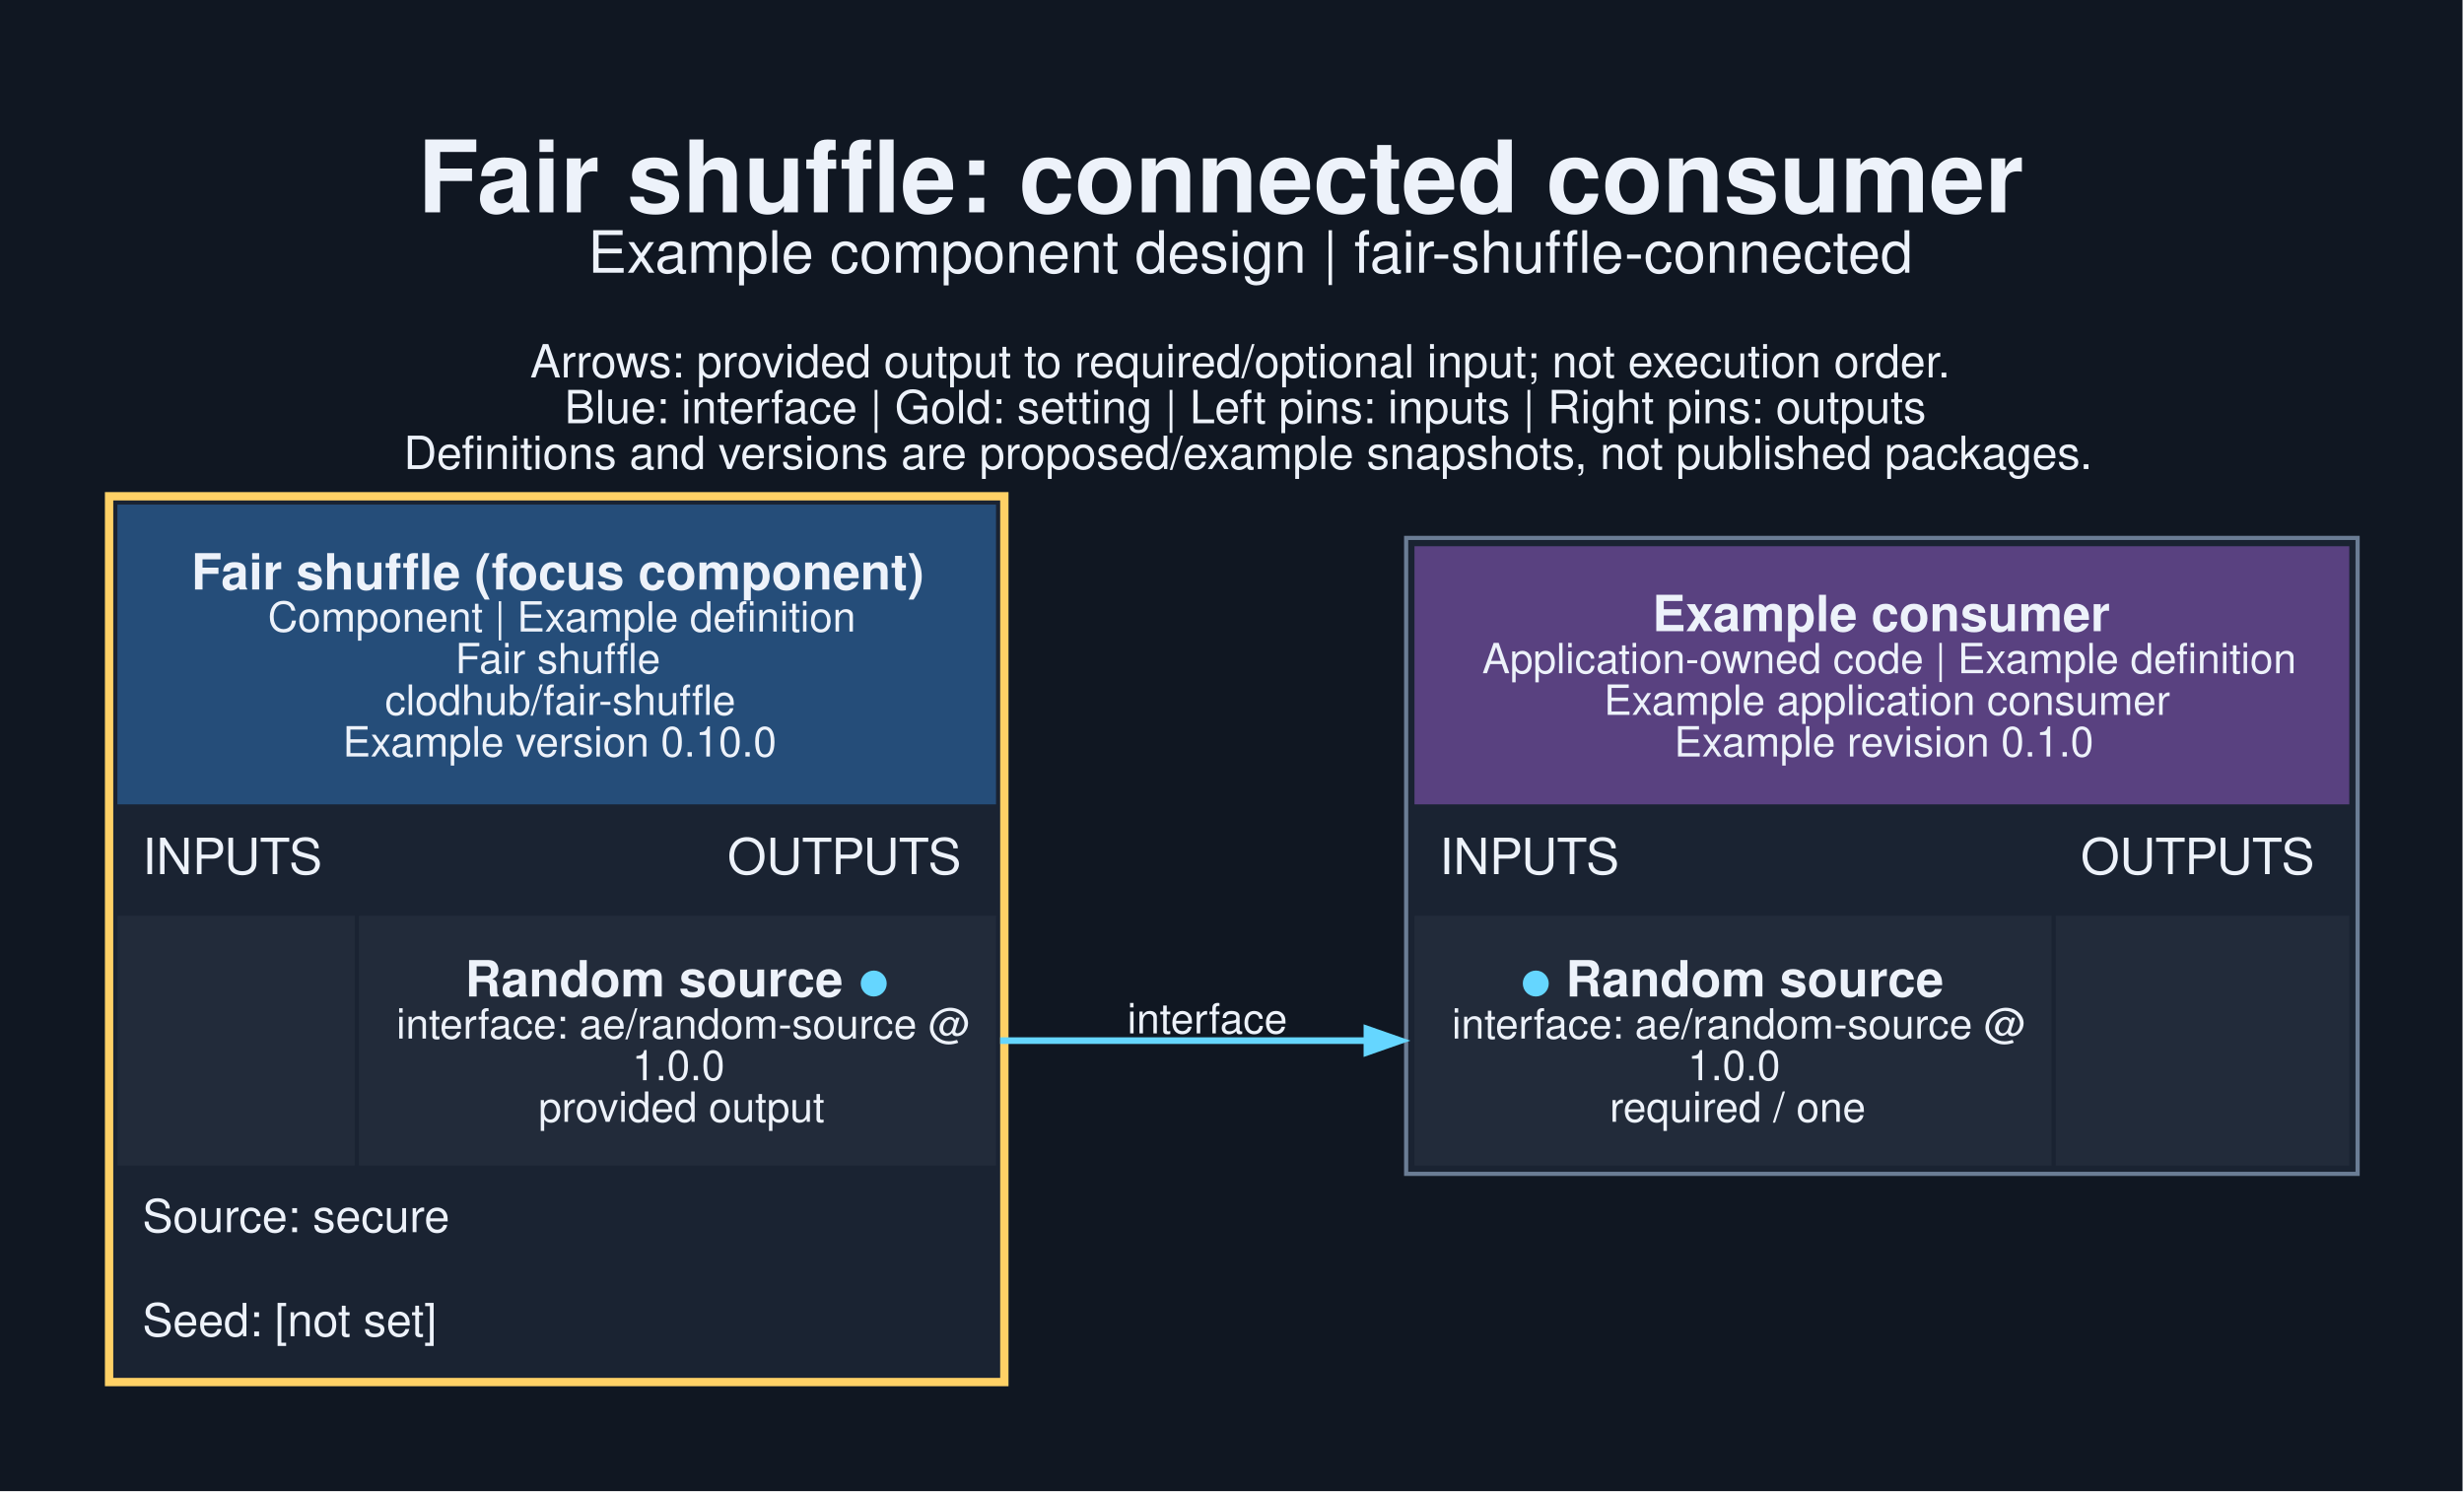
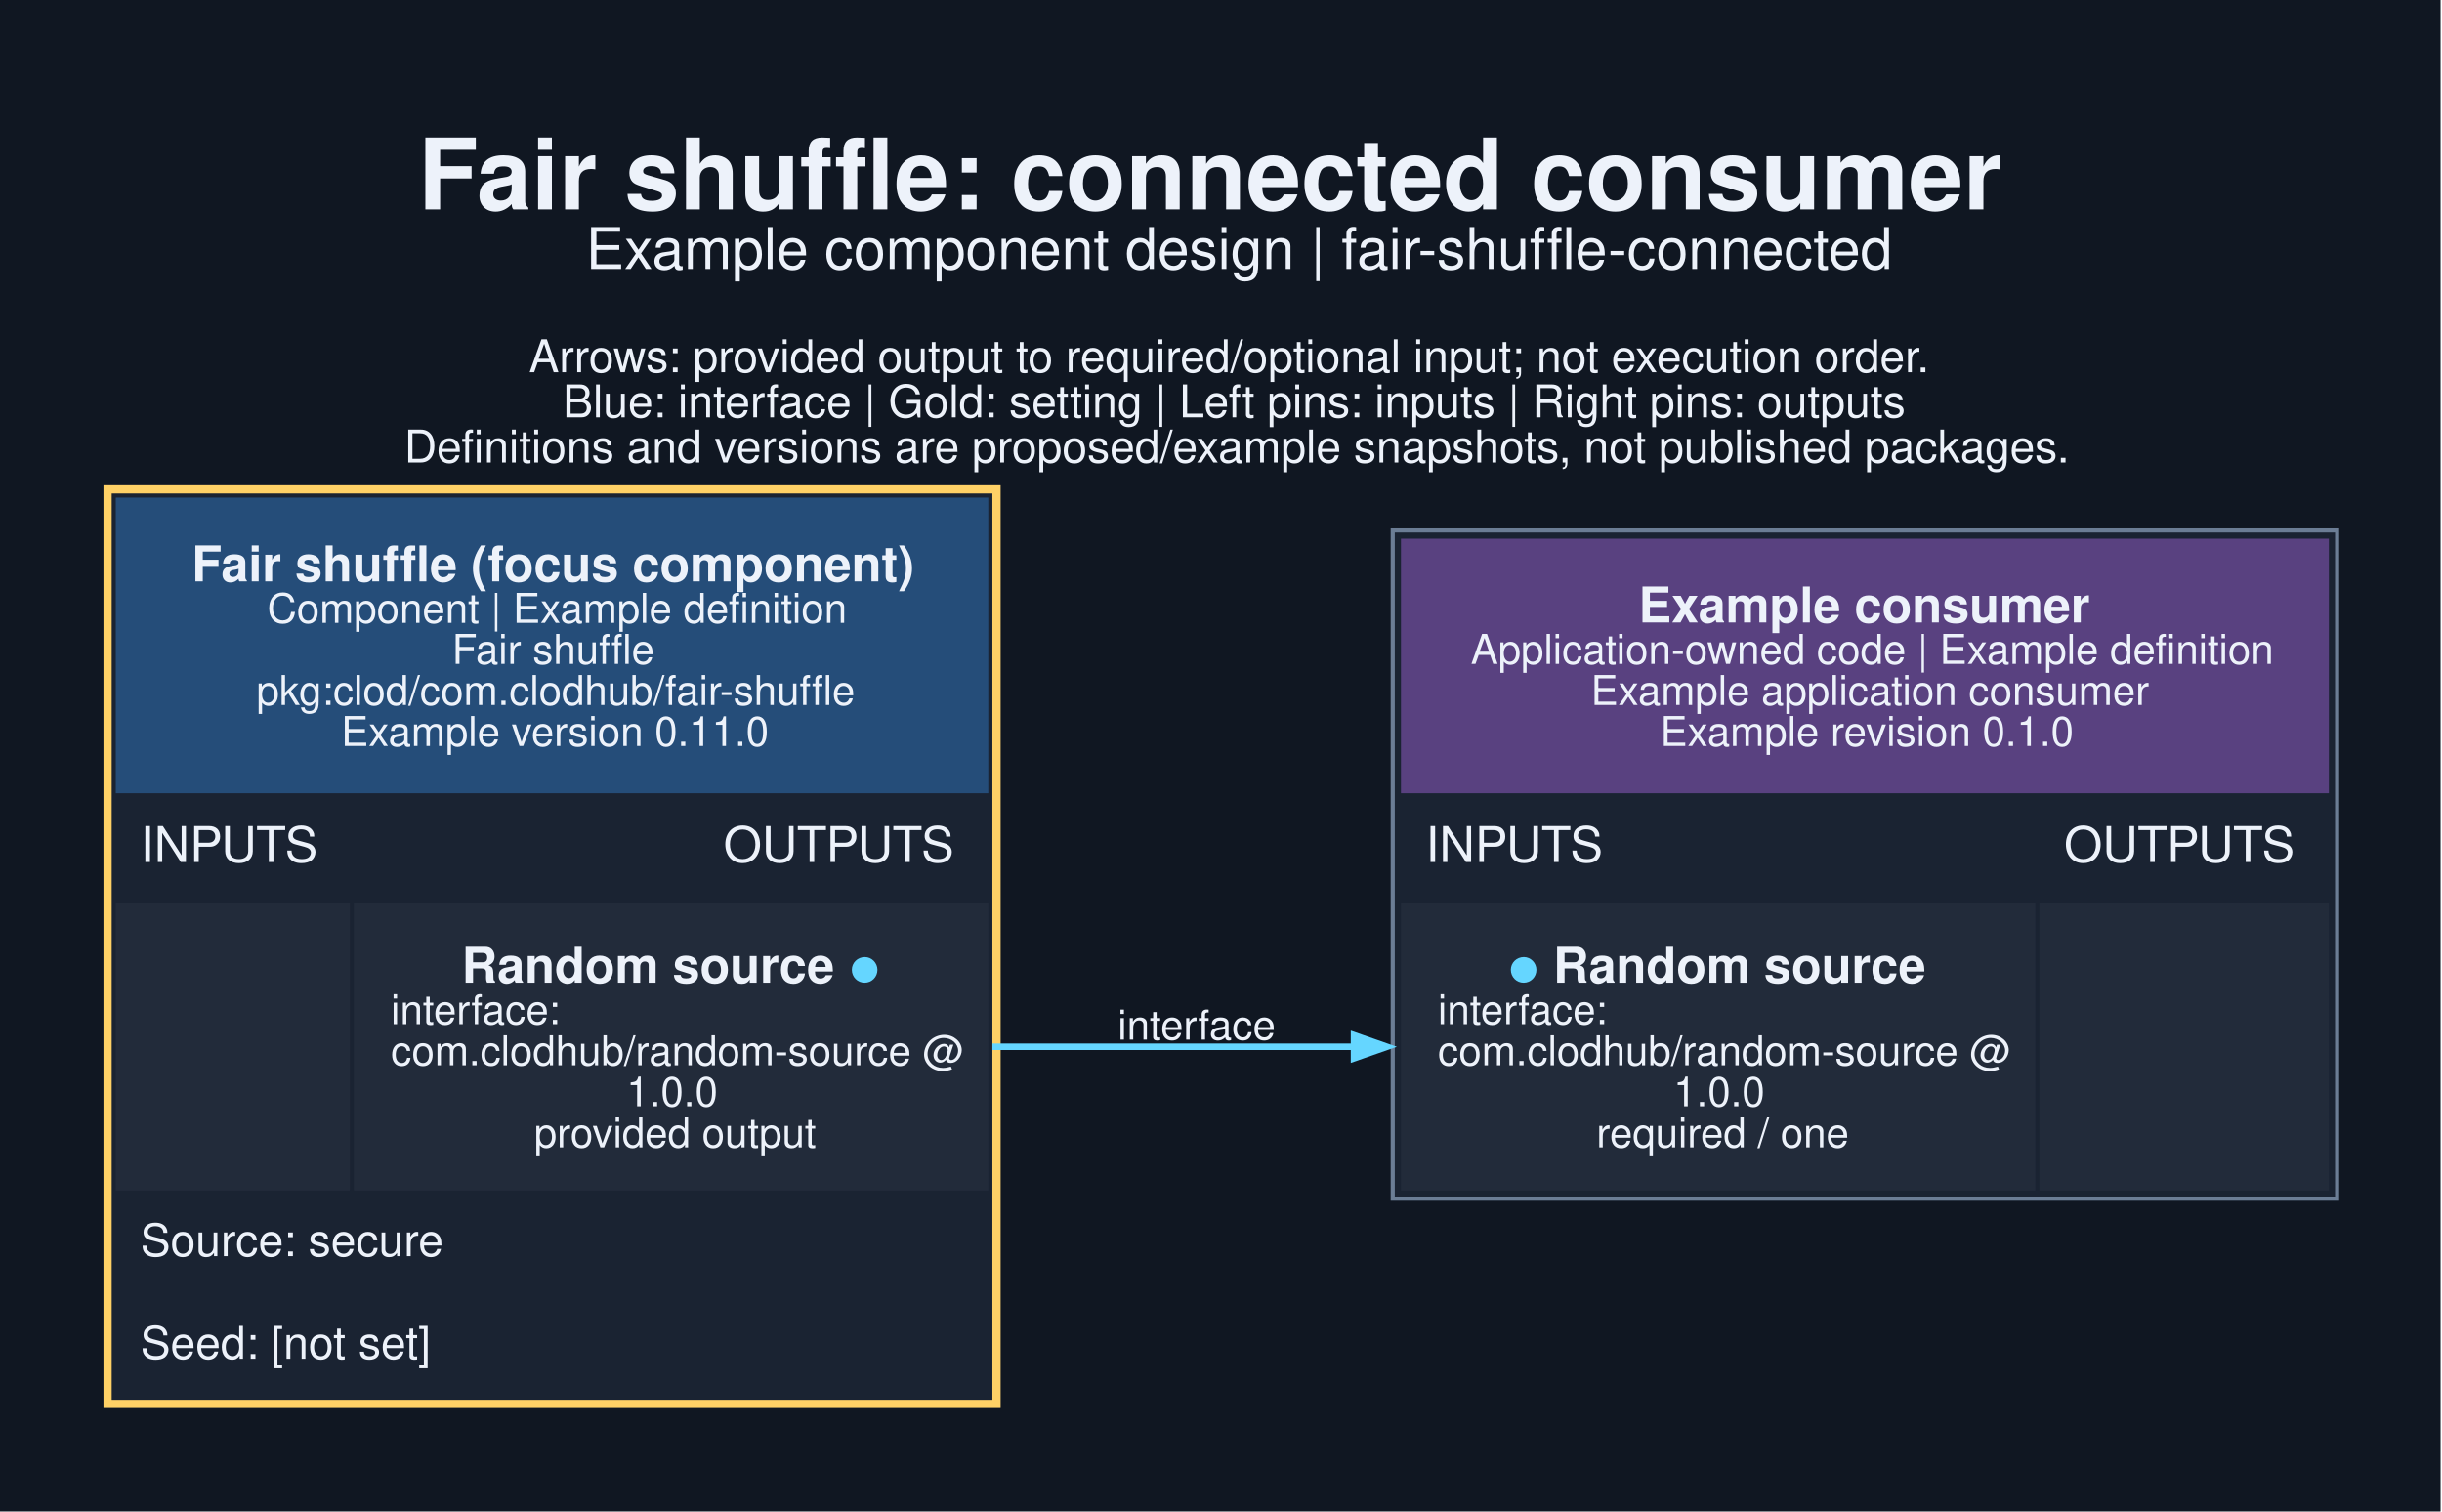
- <svg xmlns="http://www.w3.org/2000/svg" width="789pt" height="478pt" viewBox="0.00 0.00 789.00 478.00">
-   <g id="graph0" class="graph" transform="scale(1.33333 1.33333) rotate(0) translate(25.2 332.95)">
-     <polygon fill="#101722" stroke="none" points="-25.2,25.2 -25.2,-332.95 566.2,-332.95 566.2,25.2 -25.2,25.2" />
-     <text xml:space="preserve" text-anchor="start" x="75.12" y="-281.95" font-family="Helvetica,sans-Serif" font-weight="bold" font-size="24.00" fill="#edf2fa">Fair shuffle: connected consumer</text>
-     <text xml:space="preserve" text-anchor="start" x="116" y="-267.45" font-family="Helvetica,sans-Serif" font-size="14.00" fill="#edf2fa">Example component design | fair-shuffle-connected</text>
-     <text xml:space="preserve" text-anchor="start" x="102.12" y="-242.3" font-family="Helvetica,sans-Serif" font-size="11.00" fill="#edf2fa">Arrows: provided output to required/optional input; not execution order.</text>
-     <text xml:space="preserve" text-anchor="start" x="110.38" y="-231.3" font-family="Helvetica,sans-Serif" font-size="11.00" fill="#edf2fa">Blue: interface | Gold: setting | Left pins: inputs | Right pins: outputs</text>
-     <text xml:space="preserve" text-anchor="start" x="71.75" y="-220.3" font-family="Helvetica,sans-Serif" font-size="11.00" fill="#edf2fa">Definitions and versions are proposed/example snapshots, not published packages.</text>
+ <svg xmlns="http://www.w3.org/2000/svg" width="793pt" height="491pt" viewBox="0.00 0.00 793.00 491.00">
+   <g id="graph0" class="graph" transform="scale(1.33333 1.33333) rotate(0) translate(25.2 342.95)">
+     <polygon fill="#101722" stroke="none" points="-25.2,25.2 -25.2,-342.95 569.2,-342.95 569.2,25.2 -25.2,25.2" />
+     <text xml:space="preserve" text-anchor="start" x="76.62" y="-291.95" font-family="Helvetica,sans-Serif" font-weight="bold" font-size="24.00" fill="#edf2fa">Fair shuffle: connected consumer</text>
+     <text xml:space="preserve" text-anchor="start" x="117.5" y="-277.45" font-family="Helvetica,sans-Serif" font-size="14.00" fill="#edf2fa">Example component design | fair-shuffle-connected</text>
+     <text xml:space="preserve" text-anchor="start" x="103.62" y="-252.3" font-family="Helvetica,sans-Serif" font-size="11.00" fill="#edf2fa">Arrows: provided output to required/optional input; not execution order.</text>
+     <text xml:space="preserve" text-anchor="start" x="111.88" y="-241.3" font-family="Helvetica,sans-Serif" font-size="11.00" fill="#edf2fa">Blue: interface | Gold: setting | Left pins: inputs | Right pins: outputs</text>
+     <text xml:space="preserve" text-anchor="start" x="73.25" y="-230.3" font-family="Helvetica,sans-Serif" font-size="11.00" fill="#edf2fa">Definitions and versions are proposed/example snapshots, not published packages.</text>
    <g id="node1" class="node">
-       <polygon fill="#1a2332" stroke="none" points="0,0 0,-214.75 217,-214.75 217,0 0,0" />
-       <polygon fill="#254d79" stroke="none" points="3,-139.75 3,-211.75 214,-211.75 214,-139.75 3,-139.75" />
-       <text xml:space="preserve" text-anchor="start" x="20.75" y="-191.35" font-family="Helvetica,sans-Serif" font-weight="bold" font-size="12.00" fill="#edf2fa">Fair shuffle (focus component)</text>
-       <text xml:space="preserve" text-anchor="start" x="39.12" y="-181.25" font-family="Helvetica,sans-Serif" font-size="10.00" fill="#edf2fa">Component | Example definition</text>
-       <text xml:space="preserve" text-anchor="start" x="84.12" y="-171.25" font-family="Helvetica,sans-Serif" font-size="10.00" fill="#edf2fa">Fair shuffle</text>
-       <text xml:space="preserve" text-anchor="start" x="67.25" y="-161.25" font-family="Helvetica,sans-Serif" font-size="10.00" fill="#edf2fa">clodhub/fair-shuffle</text>
-       <text xml:space="preserve" text-anchor="start" x="57.12" y="-151.25" font-family="Helvetica,sans-Serif" font-size="10.00" fill="#edf2fa">Example version 0.10.0</text>
-       <text xml:space="preserve" text-anchor="start" x="9" y="-123" font-family="Helvetica,sans-Serif" font-size="12.00" fill="#edf2fa">INPUTS</text>
-       <text xml:space="preserve" text-anchor="start" x="149.5" y="-123" font-family="Helvetica,sans-Serif" font-size="12.00" fill="#edf2fa">OUTPUTS</text>
-       <polygon fill="#222b3a" stroke="none" points="3,-53 3,-113 60,-113 60,-53 3,-53" />
-       <polygon fill="#222b3a" stroke="none" points="61,-53 61,-113 214,-113 214,-53 61,-53" />
-       <text xml:space="preserve" text-anchor="start" x="86.5" y="-93.6" font-family="Helvetica,sans-Serif" font-weight="bold" font-size="12.00" fill="#edf2fa">Random source </text>
-       <text xml:space="preserve" text-anchor="start" x="181" y="-93.6" font-family="Helvetica,sans-Serif" font-weight="bold" font-size="12.00" fill="#65d6ff">●</text>
-       <text xml:space="preserve" text-anchor="start" x="70" y="-83.5" font-family="Helvetica,sans-Serif" font-size="10.00" fill="#edf2fa">interface: ae/random-source @</text>
-       <text xml:space="preserve" text-anchor="start" x="126.62" y="-73.5" font-family="Helvetica,sans-Serif" font-size="10.00" fill="#edf2fa">1.0.0</text>
-       <text xml:space="preserve" text-anchor="start" x="104.12" y="-63.5" font-family="Helvetica,sans-Serif" font-size="10.00" fill="#edf2fa">provided output</text>
+       <polygon fill="#1a2332" stroke="none" points="0,0 0,-224.75 218.5,-224.75 218.5,0 0,0" />
+       <polygon fill="#254d79" stroke="none" points="3,-149.75 3,-221.75 215.5,-221.75 215.5,-149.75 3,-149.75" />
+       <text xml:space="preserve" text-anchor="start" x="21.5" y="-201.35" font-family="Helvetica,sans-Serif" font-weight="bold" font-size="12.00" fill="#edf2fa">Fair shuffle (focus component)</text>
+       <text xml:space="preserve" text-anchor="start" x="39.88" y="-191.25" font-family="Helvetica,sans-Serif" font-size="10.00" fill="#edf2fa">Component | Example definition</text>
+       <text xml:space="preserve" text-anchor="start" x="84.88" y="-181.25" font-family="Helvetica,sans-Serif" font-size="10.00" fill="#edf2fa">Fair shuffle</text>
+       <text xml:space="preserve" text-anchor="start" x="37.25" y="-171.25" font-family="Helvetica,sans-Serif" font-size="10.00" fill="#edf2fa">pkg:clod/com.clodhub/fair-shuffle</text>
+       <text xml:space="preserve" text-anchor="start" x="57.88" y="-161.25" font-family="Helvetica,sans-Serif" font-size="10.00" fill="#edf2fa">Example version 0.11.0</text>
+       <text xml:space="preserve" text-anchor="start" x="9" y="-133" font-family="Helvetica,sans-Serif" font-size="12.00" fill="#edf2fa">INPUTS</text>
+       <text xml:space="preserve" text-anchor="start" x="151" y="-133" font-family="Helvetica,sans-Serif" font-size="12.00" fill="#edf2fa">OUTPUTS</text>
+       <polygon fill="#222b3a" stroke="none" points="3,-53 3,-123 60,-123 60,-53 3,-53" />
+       <polygon fill="#222b3a" stroke="none" points="61,-53 61,-123 215.5,-123 215.5,-53 61,-53" />
+       <text xml:space="preserve" text-anchor="start" x="87.25" y="-103.6" font-family="Helvetica,sans-Serif" font-weight="bold" font-size="12.00" fill="#edf2fa">Random source </text>
+       <text xml:space="preserve" text-anchor="start" x="181.75" y="-103.6" font-family="Helvetica,sans-Serif" font-weight="bold" font-size="12.00" fill="#65d6ff">●</text>
+       <text xml:space="preserve" text-anchor="start" x="70" y="-93.5" font-family="Helvetica,sans-Serif" font-size="10.00" fill="#edf2fa">interface:</text>
+       <text xml:space="preserve" text-anchor="start" x="70" y="-83.5" font-family="Helvetica,sans-Serif" font-size="10.00" fill="#edf2fa">com.clodhub/random-source @</text>
+       <text xml:space="preserve" text-anchor="start" x="127.38" y="-73.5" font-family="Helvetica,sans-Serif" font-size="10.00" fill="#edf2fa">1.0.0</text>
+       <text xml:space="preserve" text-anchor="start" x="104.88" y="-63.5" font-family="Helvetica,sans-Serif" font-size="10.00" fill="#edf2fa">provided output</text>
      <text xml:space="preserve" text-anchor="start" x="9" y="-37" font-family="Helvetica,sans-Serif" font-size="11.00" fill="#edf2fa">Source: secure</text>
      <text xml:space="preserve" text-anchor="start" x="9" y="-12" font-family="Helvetica,sans-Serif" font-size="11.00" fill="#edf2fa">Seed: [not set]</text>
-       <polygon fill="none" stroke="#ffd166" stroke-width="2" points="1,-1 1,-213.75 216,-213.75 216,-1 1,-1" />
+       <polygon fill="none" stroke="#ffd166" stroke-width="2" points="1,-1 1,-223.75 217.5,-223.75 217.5,-1 1,-1" />
    </g>
    <g id="node2" class="node">
-       <polygon fill="#1a2332" stroke="none" points="312.5,-51 312.5,-203.75 541,-203.75 541,-51 312.5,-51" />
-       <polygon fill="#594180" stroke="none" points="314.5,-139.75 314.5,-201.75 539,-201.75 539,-139.75 314.5,-139.75" />
-       <text xml:space="preserve" text-anchor="start" x="371.62" y="-181.35" font-family="Helvetica,sans-Serif" font-weight="bold" font-size="12.00" fill="#edf2fa">Example consumer</text>
-       <text xml:space="preserve" text-anchor="start" x="330.75" y="-171.25" font-family="Helvetica,sans-Serif" font-size="10.00" fill="#edf2fa">Application-owned code | Example definition</text>
-       <text xml:space="preserve" text-anchor="start" x="360" y="-161.25" font-family="Helvetica,sans-Serif" font-size="10.00" fill="#edf2fa">Example application consumer</text>
-       <text xml:space="preserve" text-anchor="start" x="376.88" y="-151.25" font-family="Helvetica,sans-Serif" font-size="10.00" fill="#edf2fa">Example revision 0.1.0</text>
-       <text xml:space="preserve" text-anchor="start" x="320.5" y="-123" font-family="Helvetica,sans-Serif" font-size="12.00" fill="#edf2fa">INPUTS</text>
-       <text xml:space="preserve" text-anchor="start" x="474.5" y="-123" font-family="Helvetica,sans-Serif" font-size="12.00" fill="#edf2fa">OUTPUTS</text>
-       <polygon fill="#222b3a" stroke="none" points="314.5,-53 314.5,-113 467.5,-113 467.5,-53 314.5,-53" />
-       <text xml:space="preserve" text-anchor="start" x="340" y="-93.6" font-family="Helvetica,sans-Serif" font-weight="bold" font-size="12.00" fill="#65d6ff">●</text>
-       <text xml:space="preserve" text-anchor="start" x="347.5" y="-93.6" font-family="Helvetica,sans-Serif" font-weight="bold" font-size="12.00" fill="#edf2fa"> Random source</text>
-       <text xml:space="preserve" text-anchor="start" x="323.5" y="-83.5" font-family="Helvetica,sans-Serif" font-size="10.00" fill="#edf2fa">interface: ae/random-source @</text>
-       <text xml:space="preserve" text-anchor="start" x="380.12" y="-73.5" font-family="Helvetica,sans-Serif" font-size="10.00" fill="#edf2fa">1.0.0</text>
-       <text xml:space="preserve" text-anchor="start" x="361.38" y="-63.5" font-family="Helvetica,sans-Serif" font-size="10.00" fill="#edf2fa">required / one</text>
-       <polygon fill="#222b3a" stroke="none" points="468.5,-53 468.5,-113 539,-113 539,-53 468.5,-53" />
-       <polygon fill="none" stroke="#6b7d95" points="312.5,-51 312.5,-203.75 541,-203.75 541,-51 312.5,-51" />
+       <polygon fill="#1a2332" stroke="none" points="314,-51 314,-213.75 544,-213.75 544,-51 314,-51" />
+       <polygon fill="#594180" stroke="none" points="316,-149.75 316,-211.75 542,-211.75 542,-149.75 316,-149.75" />
+       <text xml:space="preserve" text-anchor="start" x="373.88" y="-191.35" font-family="Helvetica,sans-Serif" font-weight="bold" font-size="12.00" fill="#edf2fa">Example consumer</text>
+       <text xml:space="preserve" text-anchor="start" x="333" y="-181.25" font-family="Helvetica,sans-Serif" font-size="10.00" fill="#edf2fa">Application-owned code | Example definition</text>
+       <text xml:space="preserve" text-anchor="start" x="362.25" y="-171.25" font-family="Helvetica,sans-Serif" font-size="10.00" fill="#edf2fa">Example application consumer</text>
+       <text xml:space="preserve" text-anchor="start" x="379.12" y="-161.25" font-family="Helvetica,sans-Serif" font-size="10.00" fill="#edf2fa">Example revision 0.1.0</text>
+       <text xml:space="preserve" text-anchor="start" x="322" y="-133" font-family="Helvetica,sans-Serif" font-size="12.00" fill="#edf2fa">INPUTS</text>
+       <text xml:space="preserve" text-anchor="start" x="477.5" y="-133" font-family="Helvetica,sans-Serif" font-size="12.00" fill="#edf2fa">OUTPUTS</text>
+       <polygon fill="#222b3a" stroke="none" points="316,-53 316,-123 470.5,-123 470.5,-53 316,-53" />
+       <text xml:space="preserve" text-anchor="start" x="342.25" y="-103.6" font-family="Helvetica,sans-Serif" font-weight="bold" font-size="12.00" fill="#65d6ff">●</text>
+       <text xml:space="preserve" text-anchor="start" x="349.75" y="-103.6" font-family="Helvetica,sans-Serif" font-weight="bold" font-size="12.00" fill="#edf2fa"> Random source</text>
+       <text xml:space="preserve" text-anchor="start" x="325" y="-93.5" font-family="Helvetica,sans-Serif" font-size="10.00" fill="#edf2fa">interface:</text>
+       <text xml:space="preserve" text-anchor="start" x="325" y="-83.5" font-family="Helvetica,sans-Serif" font-size="10.00" fill="#edf2fa">com.clodhub/random-source @</text>
+       <text xml:space="preserve" text-anchor="start" x="382.38" y="-73.5" font-family="Helvetica,sans-Serif" font-size="10.00" fill="#edf2fa">1.0.0</text>
+       <text xml:space="preserve" text-anchor="start" x="363.62" y="-63.5" font-family="Helvetica,sans-Serif" font-size="10.00" fill="#edf2fa">required / one</text>
+       <polygon fill="#222b3a" stroke="none" points="471.5,-53 471.5,-123 542,-123 542,-53 471.5,-53" />
+       <polygon fill="none" stroke="#6b7d95" points="314,-51 314,-213.75 544,-213.75 544,-51 314,-51" />
    </g>
    <g id="edge1" class="edge">
-       <path fill="none" stroke="#65d6ff" stroke-width="1.6" d="M215,-83C255.19,-83 267.71,-83 303.35,-83" />
-       <polygon fill="#65d6ff" stroke="#65d6ff" stroke-width="1.6" points="303.08,-85.8 311.08,-83 303.08,-80.2 303.08,-85.8" />
-       <text xml:space="preserve" text-anchor="middle" x="264.75" y="-84.75" font-family="Helvetica,sans-Serif" font-size="10.00" fill="#edf2fa">interface</text>
+       <path fill="none" stroke="#65d6ff" stroke-width="1.6" d="M216.5,-88C256.69,-88 269.21,-88 304.85,-88" />
+       <polygon fill="#65d6ff" stroke="#65d6ff" stroke-width="1.6" points="304.58,-90.8 312.58,-88 304.58,-85.2 304.58,-90.8" />
+       <text xml:space="preserve" text-anchor="middle" x="266.25" y="-89.75" font-family="Helvetica,sans-Serif" font-size="10.00" fill="#edf2fa">interface</text>
    </g>
  </g>
</svg>
